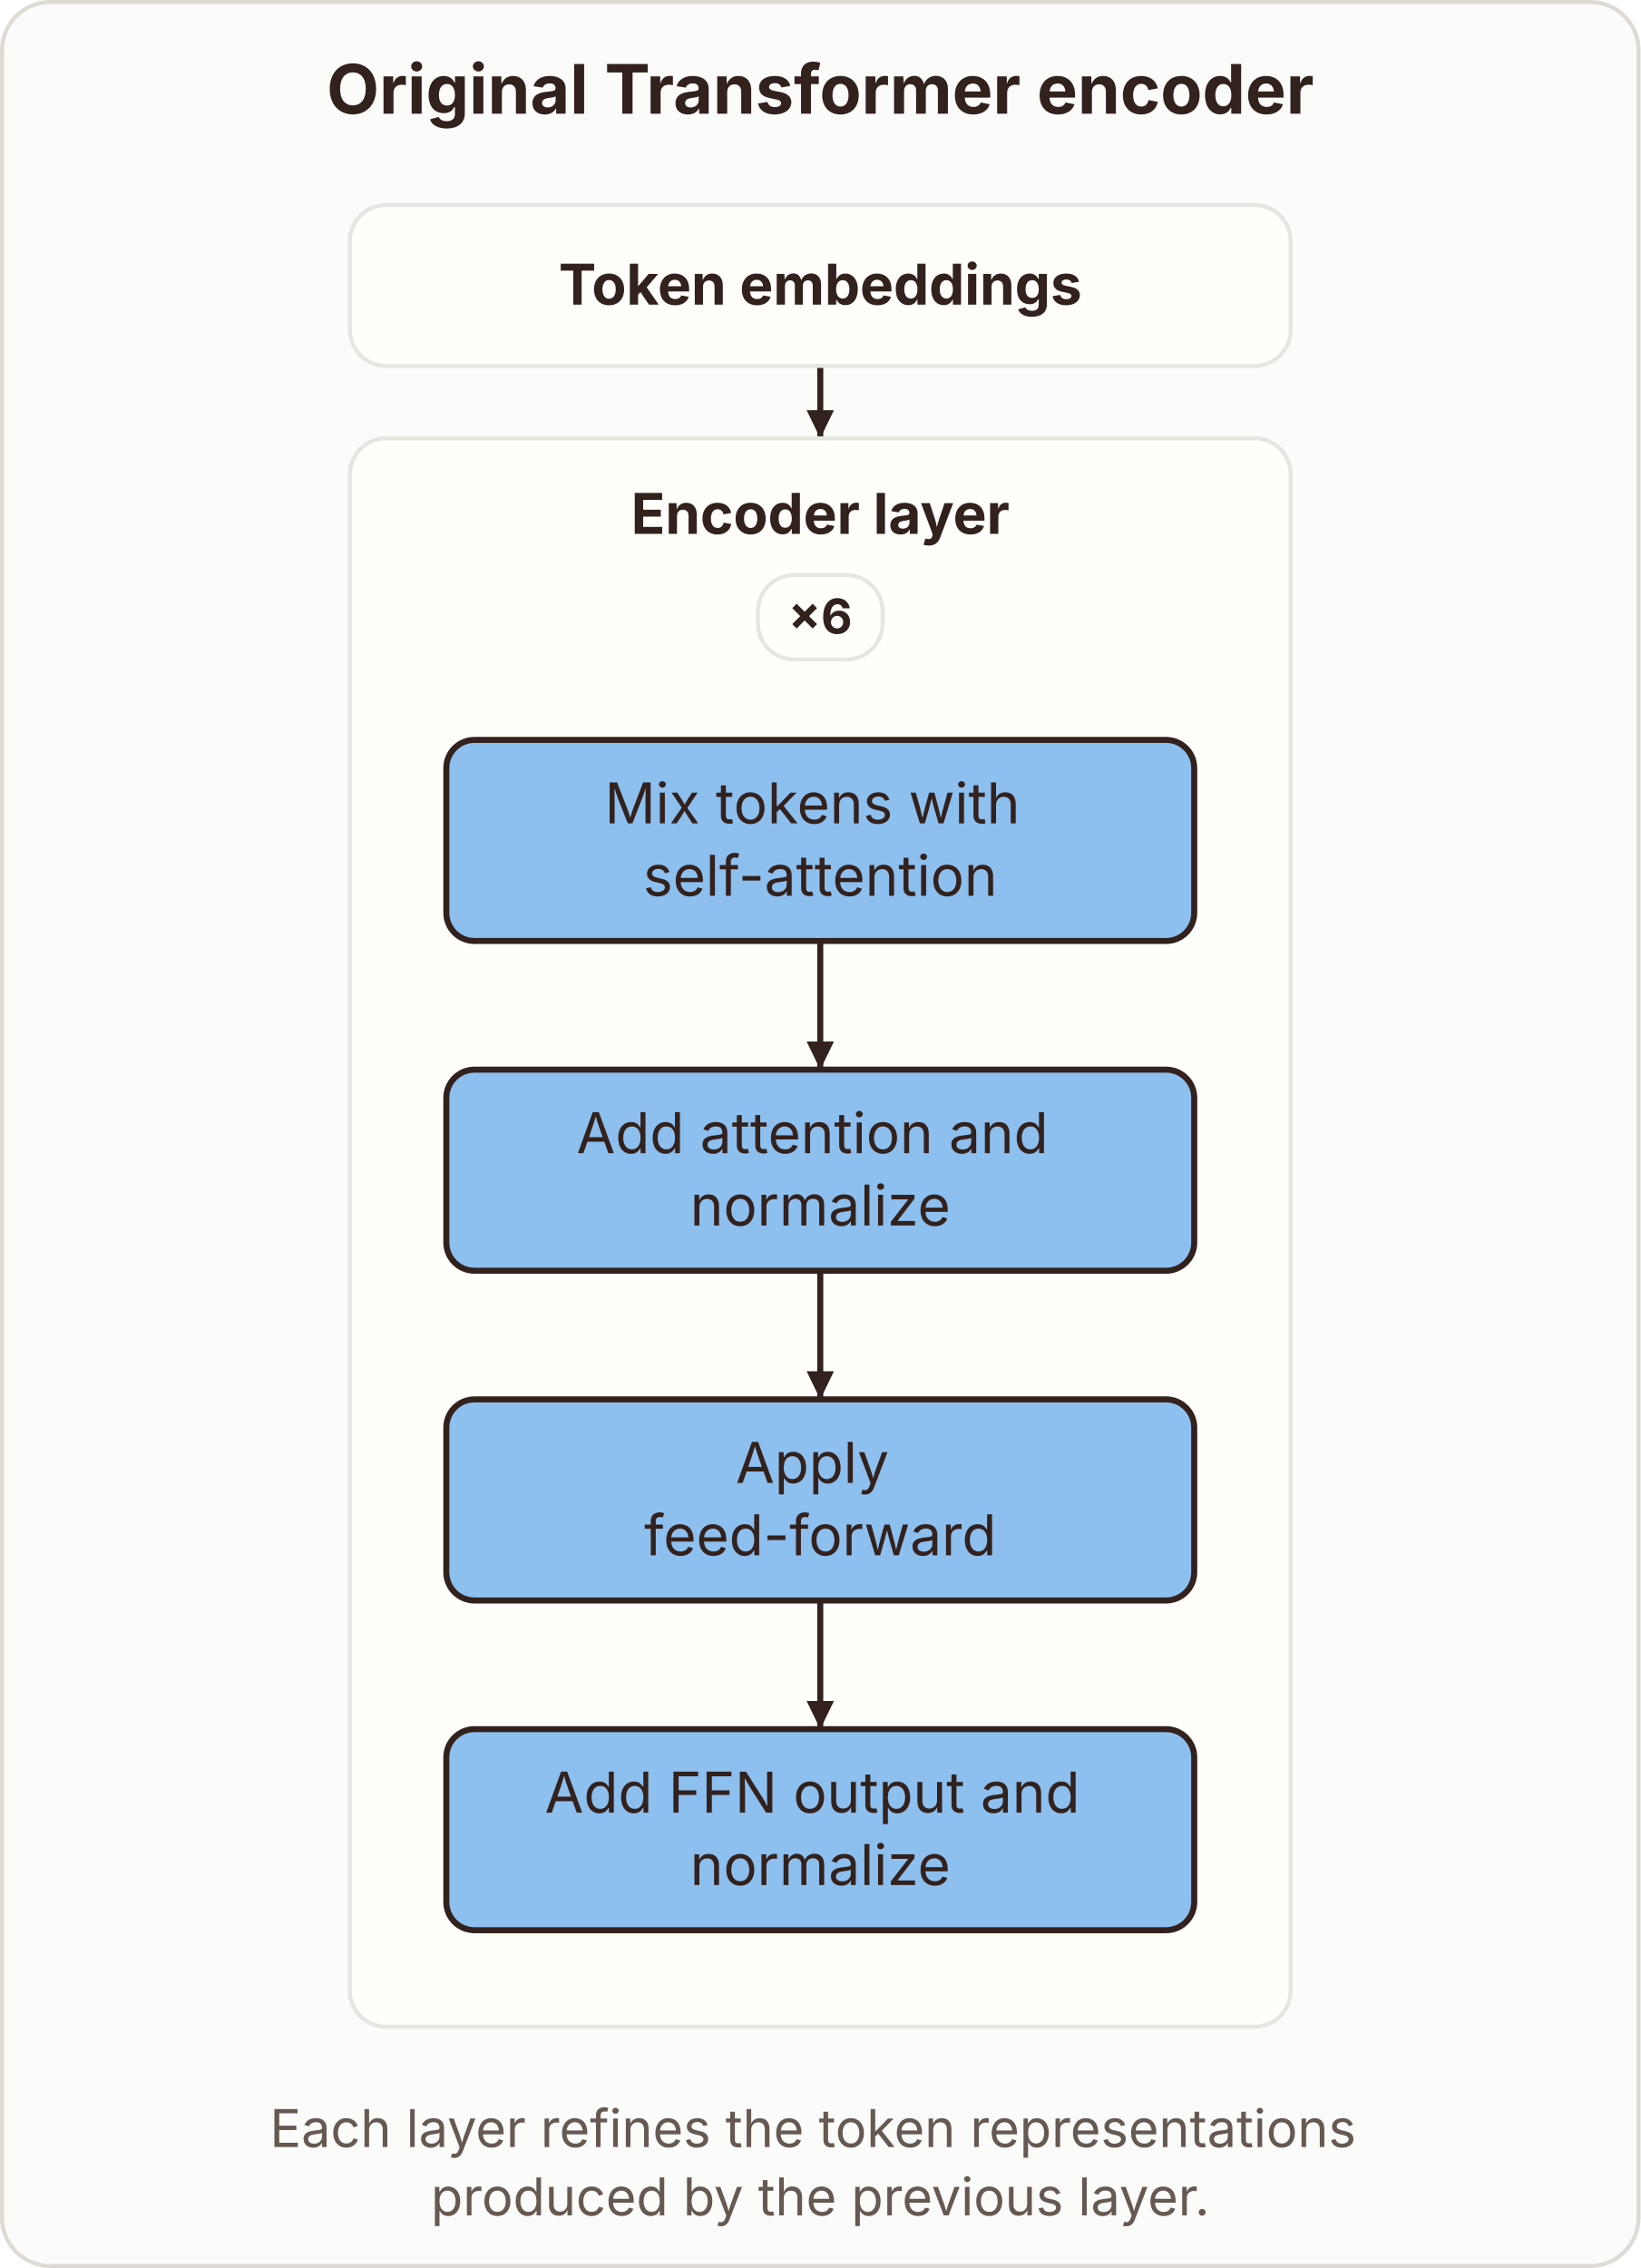
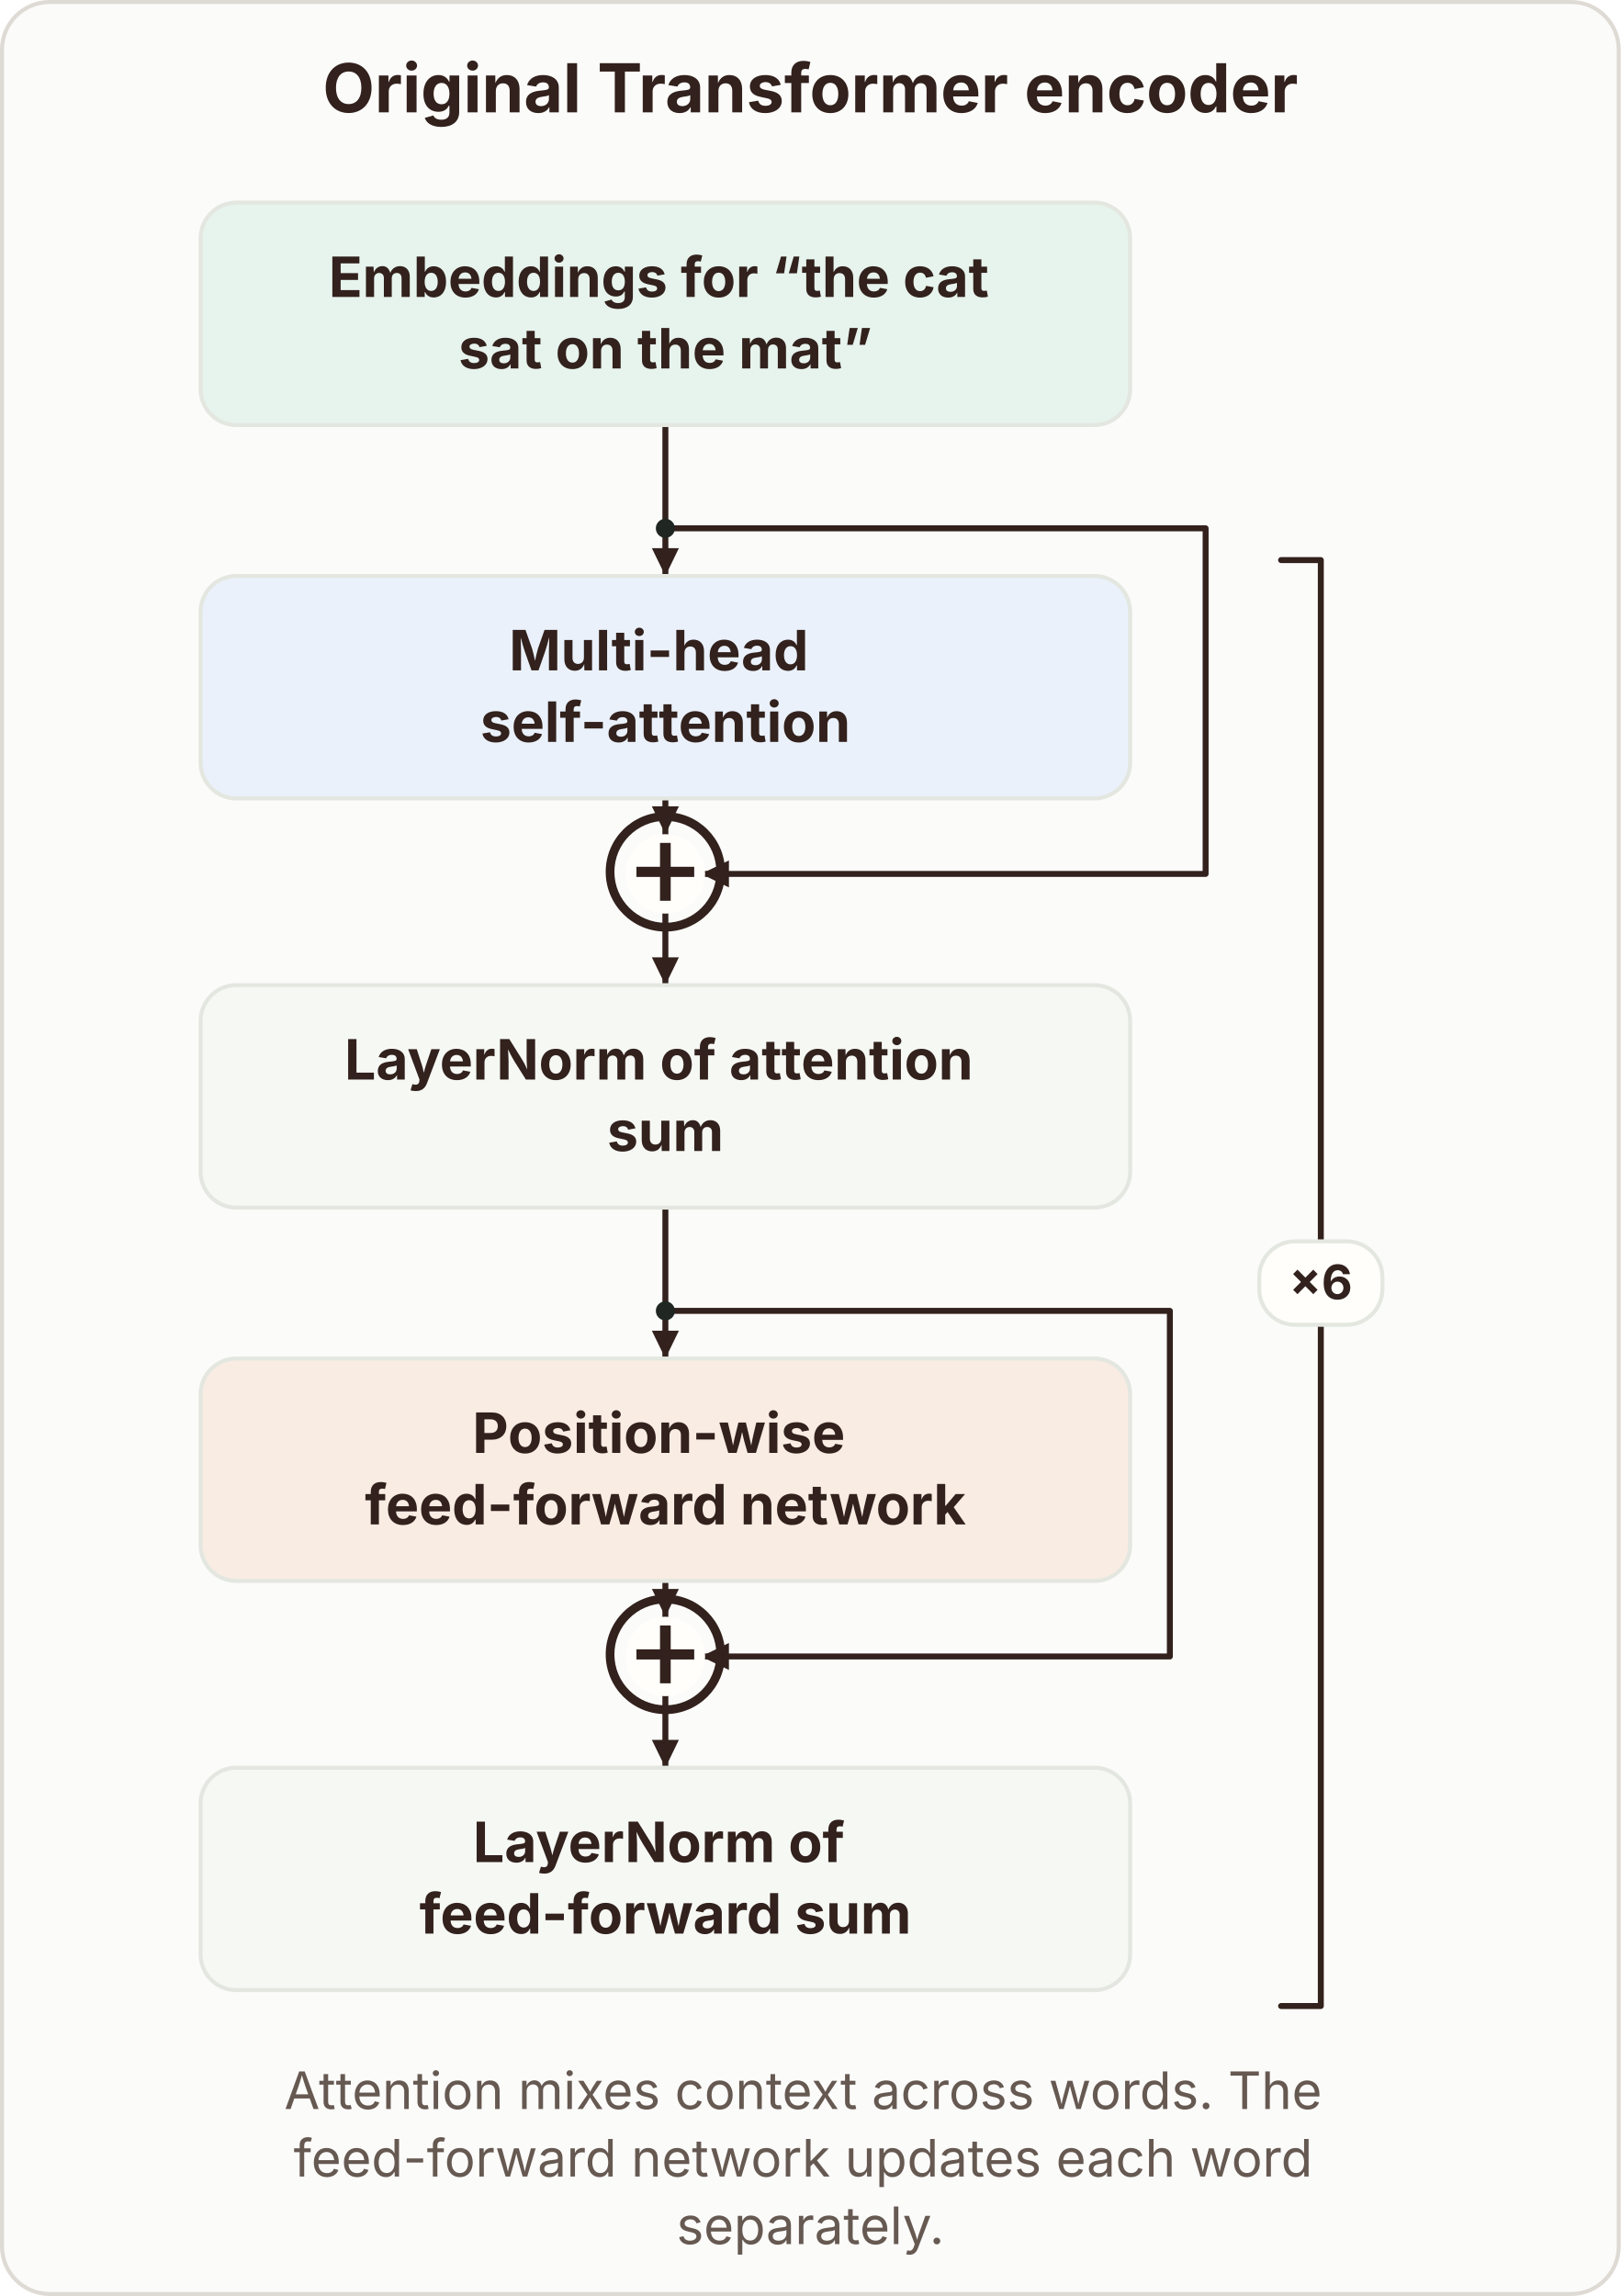
- <svg xmlns="http://www.w3.org/2000/svg" width="408" height="564" viewBox="0 0 408 564" role="img" aria-label="Original Transformer encoder Token embeddings → Encoder layer Token embeddings Encoder layer Repeat Encoder layer 6 times Mix tokens with self-attention → Add attention and normalize → Apply feed-forward → Add FFN output and normalize Each layer refines the token representations produced by the previous layer." font-family="Inter, Liberation Sans, Arial, sans-serif" style="display:block;max-width:none;margin-inline:auto;--color-ink:#202723;--color-ink-2:#5d675f;--color-line:#e3e7e0;--viz-surface:#fffefa" data-tutor-diagram="block-stack">
-   <rect x="0.5" y="0.5" width="407" height="563" rx="12" fill="var(--viz-surface, #fbfbfa)" stroke="var(--color-line, #dedad4)" />
+ <svg xmlns="http://www.w3.org/2000/svg" width="408" height="578" viewBox="0 0 408 578" role="img" aria-label="Original Transformer encoder Embeddings for “the cat sat on the mat” → Multi-head self-attention → LayerNorm of attention sum → Position-wise feed-forward network → LayerNorm of feed-forward sum Embeddings for “the cat sat on the mat” Multi-head self-attention Repeat Multi-head self-attention through LayerNorm of feed-forward sum 6 times LayerNorm of attention sum Position-wise feed-forward network LayerNorm of feed-forward sum Residual bypass from Multi-head self-attention through Multi-head self-attention, then add Residual bypass from Position-wise feed-forward network through Position-wise feed-forward network, then add Attention mixes context across words. The feed-forward network updates each word separately." font-family="Inter, Liberation Sans, Arial, sans-serif" style="display:block;max-width:none;margin-inline:auto;--color-ink:#202723;--color-ink-2:#5d675f;--color-line:#e3e7e0;--viz-surface:#fffefa" data-tutor-diagram="block-stack">
+   <rect x="0.5" y="0.5" width="407" height="577" rx="12" fill="var(--viz-surface, #fbfbfa)" stroke="var(--color-line, #dedad4)" />
  <text x="204" y="22.5" fill="var(--color-ink, #32211c)" font-size="17" font-weight="700" text-anchor="middle">
    <tspan x="204" y="28.28">Original Transformer encoder</tspan>
  </text>
  <g transform="translate(0 39)">
-     <g>
-       <polyline points="204,52 204,70" fill="none" stroke="var(--color-ink, #32211c)" stroke-width="1.5" stroke-linecap="round" stroke-linejoin="round" />
-       <polygon points="204,70 200.6,63 207.4,63" fill="var(--color-ink, #32211c)" data-tutor-arrowhead="" />
-     </g>
-     <g data-block-stack-node="emb">
-       <rect x="87" y="12" width="234" height="40" rx="9" fill="#fffefa" stroke="#e3e7e0" stroke-width="1" />
-       <text x="204" y="32" fill="var(--color-ink, #32211c)" font-size="14" font-weight="700" text-anchor="middle">
-         <tspan x="204" y="36.76">Token embeddings</tspan>
+     <g data-block-stack-group="att:fn">
+       <polyline points="322.5,102 332.5,102 332.5,466 322.5,466" fill="none" stroke="var(--color-ink, #32211c)" stroke-width="1.5" stroke-linecap="round" stroke-linejoin="round" />
+       <rect x="317" y="273.5" width="31" height="21" rx="9" fill="#fffefa" stroke="#e3e7e0" stroke-width="1" />
+       <text x="332.5" y="284" fill="var(--color-ink, #32211c)" font-size="12" font-weight="700" text-anchor="middle">
+         <tspan x="332.5" y="288.08">×6</tspan>
      </text>
    </g>
-     <g data-block-stack-node="layer">
-       <rect x="87" y="70" width="234" height="395" rx="9" fill="#fffefa" stroke="#e3e7e0" stroke-width="1" />
-       <text x="204" y="89" fill="var(--color-ink, #32211c)" font-size="14" font-weight="700" text-anchor="middle">
-         <tspan x="204" y="93.76">Encoder layer</tspan>
-       </text>
-       <g data-block-stack-repeat="">
-         <rect x="188.5" y="104" width="31" height="21" rx="9" fill="#fffefa" stroke="#e3e7e0" stroke-width="1" />
-         <text x="204" y="114.5" fill="var(--color-ink, #32211c)" font-size="12" font-weight="700" text-anchor="middle">
-           <tspan x="204" y="118.58">×6</tspan>
-         </text>
-       </g>
-       <g transform="translate(97 131)" data-block-stack-child="flow">
-         <g data-tutor-edge="step-1:step-2">
-           <g>
-             <polyline points="107,64 107,80 107,80 107,96" fill="none" stroke="var(--color-ink, #32211c)" stroke-width="1.5" stroke-linecap="round" stroke-linejoin="round" />
-             <polygon points="107,96 103.6,89 110.4,89" fill="var(--color-ink, #32211c)" data-tutor-arrowhead="" />
-           </g>
-         </g>
-         <g data-tutor-edge="step-2:step-3">
-           <g>
-             <polyline points="107,146 107,162 107,162 107,178" fill="none" stroke="var(--color-ink, #32211c)" stroke-width="1.5" stroke-linecap="round" stroke-linejoin="round" />
-             <polygon points="107,178 103.6,171 110.4,171" fill="var(--color-ink, #32211c)" data-tutor-arrowhead="" />
-           </g>
-         </g>
-         <g data-tutor-edge="step-3:step-4">
-           <g>
-             <polyline points="107,228 107,244 107,244 107,260" fill="none" stroke="var(--color-ink, #32211c)" stroke-width="1.5" stroke-linecap="round" stroke-linejoin="round" />
-             <polygon points="107,260 103.6,253 110.4,253" fill="var(--color-ink, #32211c)" data-tutor-arrowhead="" />
-           </g>
-         </g>
-         <g data-tutor-node="step-1">
-           <rect x="14" y="14" width="186" height="50" rx="7" fill="#8DBFEF" stroke="#32211c" stroke-width="1.5" />
-           <text x="107" y="39" fill="#32211c" font-size="14" font-weight="400" text-anchor="middle">
-             <tspan x="107" y="34.76">Mix tokens with</tspan>
-             <tspan x="107" y="52.76">self-attention</tspan>
-           </text>
-         </g>
-         <g data-tutor-node="step-2">
-           <rect x="14" y="96" width="186" height="50" rx="7" fill="#8DBFEF" stroke="#32211c" stroke-width="1.5" />
-           <text x="107" y="121" fill="#32211c" font-size="14" font-weight="400" text-anchor="middle">
-             <tspan x="107" y="116.76">Add attention and</tspan>
-             <tspan x="107" y="134.76">normalize</tspan>
-           </text>
-         </g>
-         <g data-tutor-node="step-3">
-           <rect x="14" y="178" width="186" height="50" rx="7" fill="#8DBFEF" stroke="#32211c" stroke-width="1.5" />
-           <text x="107" y="203" fill="#32211c" font-size="14" font-weight="400" text-anchor="middle">
-             <tspan x="107" y="198.76">Apply</tspan>
-             <tspan x="107" y="216.76">feed-forward</tspan>
-           </text>
-         </g>
-         <g data-tutor-node="step-4">
-           <rect x="14" y="260" width="186" height="50" rx="7" fill="#8DBFEF" stroke="#32211c" stroke-width="1.5" />
-           <text x="107" y="285" fill="#32211c" font-size="14" font-weight="400" text-anchor="middle">
-             <tspan x="107" y="280.76">Add FFN output and</tspan>
-             <tspan x="107" y="298.76">normalize</tspan>
-           </text>
-         </g>
+     <g>
+       <polyline points="167.5,68 167.5,106" fill="none" stroke="var(--color-ink, #32211c)" stroke-width="1.5" stroke-linecap="round" stroke-linejoin="round" />
+       <polygon points="167.5,106 164.1,99 170.9,99" fill="var(--color-ink, #32211c)" data-tutor-arrowhead="" />
+     </g>
+     <g>
+       <polyline points="167.5,162 167.5,171" fill="none" stroke="var(--color-ink, #32211c)" stroke-width="1.5" stroke-linecap="round" stroke-linejoin="round" />
+       <polygon points="167.5,171 164.1,164 170.9,164" fill="var(--color-ink, #32211c)" data-tutor-arrowhead="" />
+     </g>
+     <g>
+       <polyline points="167.5,191 167.5,209" fill="none" stroke="var(--color-ink, #32211c)" stroke-width="1.5" stroke-linecap="round" stroke-linejoin="round" />
+       <polygon points="167.5,209 164.1,202 170.9,202" fill="var(--color-ink, #32211c)" data-tutor-arrowhead="" />
+     </g>
+     <g>
+       <polyline points="167.5,265 167.5,303" fill="none" stroke="var(--color-ink, #32211c)" stroke-width="1.5" stroke-linecap="round" stroke-linejoin="round" />
+       <polygon points="167.5,303 164.1,296 170.9,296" fill="var(--color-ink, #32211c)" data-tutor-arrowhead="" />
+     </g>
+     <g>
+       <polyline points="167.5,359 167.5,368" fill="none" stroke="var(--color-ink, #32211c)" stroke-width="1.5" stroke-linecap="round" stroke-linejoin="round" />
+       <polygon points="167.5,368 164.1,361 170.9,361" fill="var(--color-ink, #32211c)" data-tutor-arrowhead="" />
+     </g>
+     <g>
+       <polyline points="167.5,388 167.5,406" fill="none" stroke="var(--color-ink, #32211c)" stroke-width="1.5" stroke-linecap="round" stroke-linejoin="round" />
+       <polygon points="167.5,406 164.1,399 170.9,399" fill="var(--color-ink, #32211c)" data-tutor-arrowhead="" />
+     </g>
+     <g data-block-stack-residual="att:att">
+       <g>
+         <polyline points="167.5,94 303.5,94 303.5,181 176.5,181" fill="none" stroke="var(--color-ink, #32211c)" stroke-width="1.5" stroke-linecap="round" stroke-linejoin="round" />
+         <polygon points="176.5,181 183.5,177.6 183.5,184.4" fill="var(--color-ink, #32211c)" data-tutor-arrowhead="" />
      </g>
    </g>
+     <circle cx="167.5" cy="94" r="2.4" fill="#202723" />
+     <g data-block-stack-residual="ff:ff">
+       <g>
+         <polyline points="167.5,291 294.5,291 294.5,378 176.5,378" fill="none" stroke="var(--color-ink, #32211c)" stroke-width="1.5" stroke-linecap="round" stroke-linejoin="round" />
+         <polygon points="176.5,378 183.5,374.6 183.5,381.4" fill="var(--color-ink, #32211c)" data-tutor-arrowhead="" />
+       </g>
+     </g>
+     <circle cx="167.5" cy="291" r="2.4" fill="#202723" />
+     <g data-block-stack-node="emb">
+       <rect x="50.5" y="12" width="234" height="56" rx="9" fill="#e7f3ed" stroke="#e3e7e0" stroke-width="1" />
+       <text x="167.5" y="40" fill="var(--color-ink, #32211c)" font-size="14" font-weight="700" text-anchor="middle">
+         <tspan x="167.5" y="35.76">Embeddings for “the cat</tspan>
+         <tspan x="167.5" y="53.76">sat on the mat”</tspan>
+       </text>
+     </g>
+     <g data-block-stack-node="att">
+       <rect x="50.5" y="106" width="234" height="56" rx="9" fill="#eaf1fb" stroke="#e3e7e0" stroke-width="1" />
+       <text x="167.5" y="134" fill="var(--color-ink, #32211c)" font-size="14" font-weight="700" text-anchor="middle">
+         <tspan x="167.5" y="129.76">Multi-head</tspan>
+         <tspan x="167.5" y="147.76">self-attention</tspan>
+       </text>
+     </g>
+     <g data-block-stack-node="an">
+       <rect x="50.5" y="209" width="234" height="56" rx="9" fill="#f6f8f4" stroke="#e3e7e0" stroke-width="1" />
+       <text x="167.5" y="237" fill="var(--color-ink, #32211c)" font-size="14" font-weight="700" text-anchor="middle">
+         <tspan x="167.5" y="232.76">LayerNorm of attention</tspan>
+         <tspan x="167.5" y="250.76">sum</tspan>
+       </text>
+     </g>
+     <g data-block-stack-node="ff">
+       <rect x="50.5" y="303" width="234" height="56" rx="9" fill="#f8ece3" stroke="#e3e7e0" stroke-width="1" />
+       <text x="167.5" y="331" fill="var(--color-ink, #32211c)" font-size="14" font-weight="700" text-anchor="middle">
+         <tspan x="167.5" y="326.76">Position-wise</tspan>
+         <tspan x="167.5" y="344.76">feed-forward network</tspan>
+       </text>
+     </g>
+     <g data-block-stack-node="fn">
+       <rect x="50.5" y="406" width="234" height="56" rx="9" fill="#f6f8f4" stroke="#e3e7e0" stroke-width="1" />
+       <text x="167.5" y="434" fill="var(--color-ink, #32211c)" font-size="14" font-weight="700" text-anchor="middle">
+         <tspan x="167.5" y="429.76">LayerNorm of</tspan>
+         <tspan x="167.5" y="447.76">feed-forward sum</tspan>
+       </text>
+     </g>
+     <g data-block-stack-merge="add">
+       <circle cx="167.5" cy="181" r="10" fill="#fffefa" />
+       <text x="167.5" y="181" fill="var(--color-ink, #32211c)" font-size="22" font-weight="700" text-anchor="middle">
+         <tspan x="167.5" y="188.48">⊕</tspan>
+       </text>
+     </g>
+     <g data-block-stack-merge="add">
+       <circle cx="167.5" cy="378" r="10" fill="#fffefa" />
+       <text x="167.5" y="378" fill="var(--color-ink, #32211c)" font-size="22" font-weight="700" text-anchor="middle">
+         <tspan x="167.5" y="385.48">⊕</tspan>
+       </text>
+     </g>
  </g>
-   <text x="204" y="538" fill="var(--color-ink-2, #665951)" font-size="13" font-weight="400" text-anchor="middle">
-     <tspan x="204" y="533.92">Each layer refines the token representations</tspan>
-     <tspan x="204" y="550.92">produced by the previous layer.</tspan>
+   <text x="204" y="543.5" fill="var(--color-ink-2, #665951)" font-size="13" font-weight="400" text-anchor="middle">
+     <tspan x="204" y="530.92">Attention mixes context across words. The</tspan>
+     <tspan x="204" y="547.92">feed-forward network updates each word</tspan>
+     <tspan x="204" y="564.92">separately.</tspan>
  </text>
</svg>
